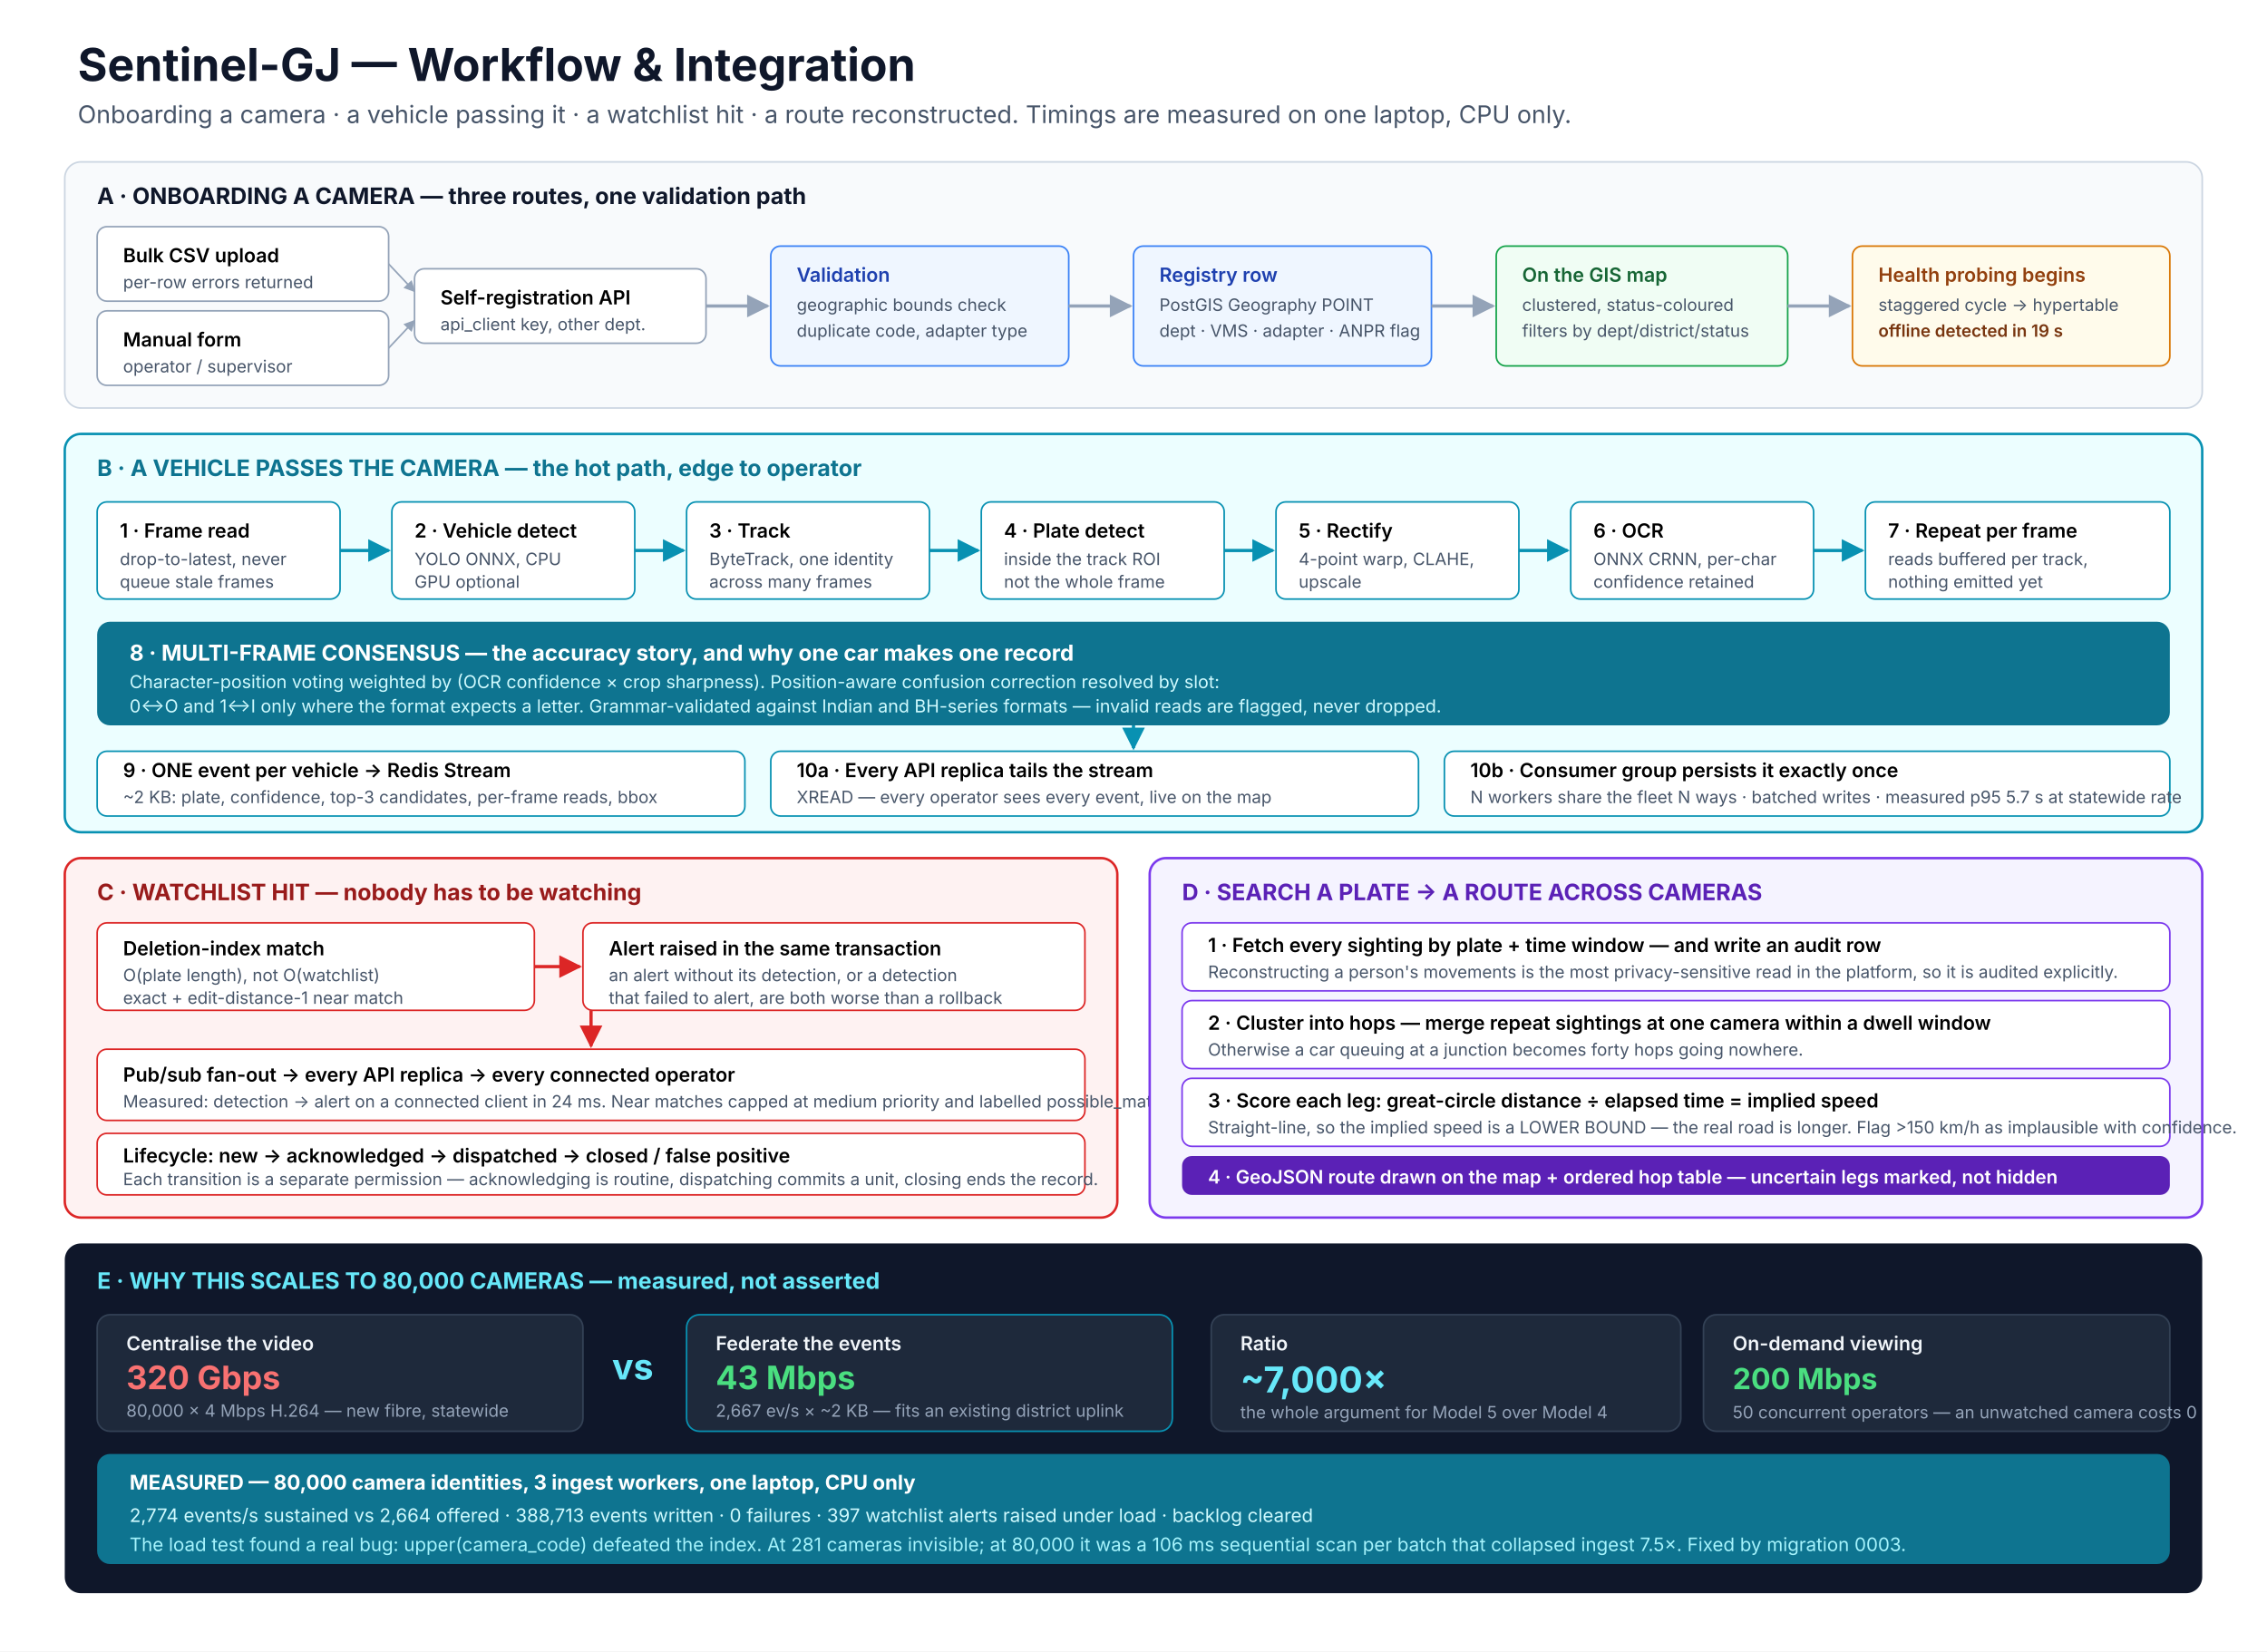
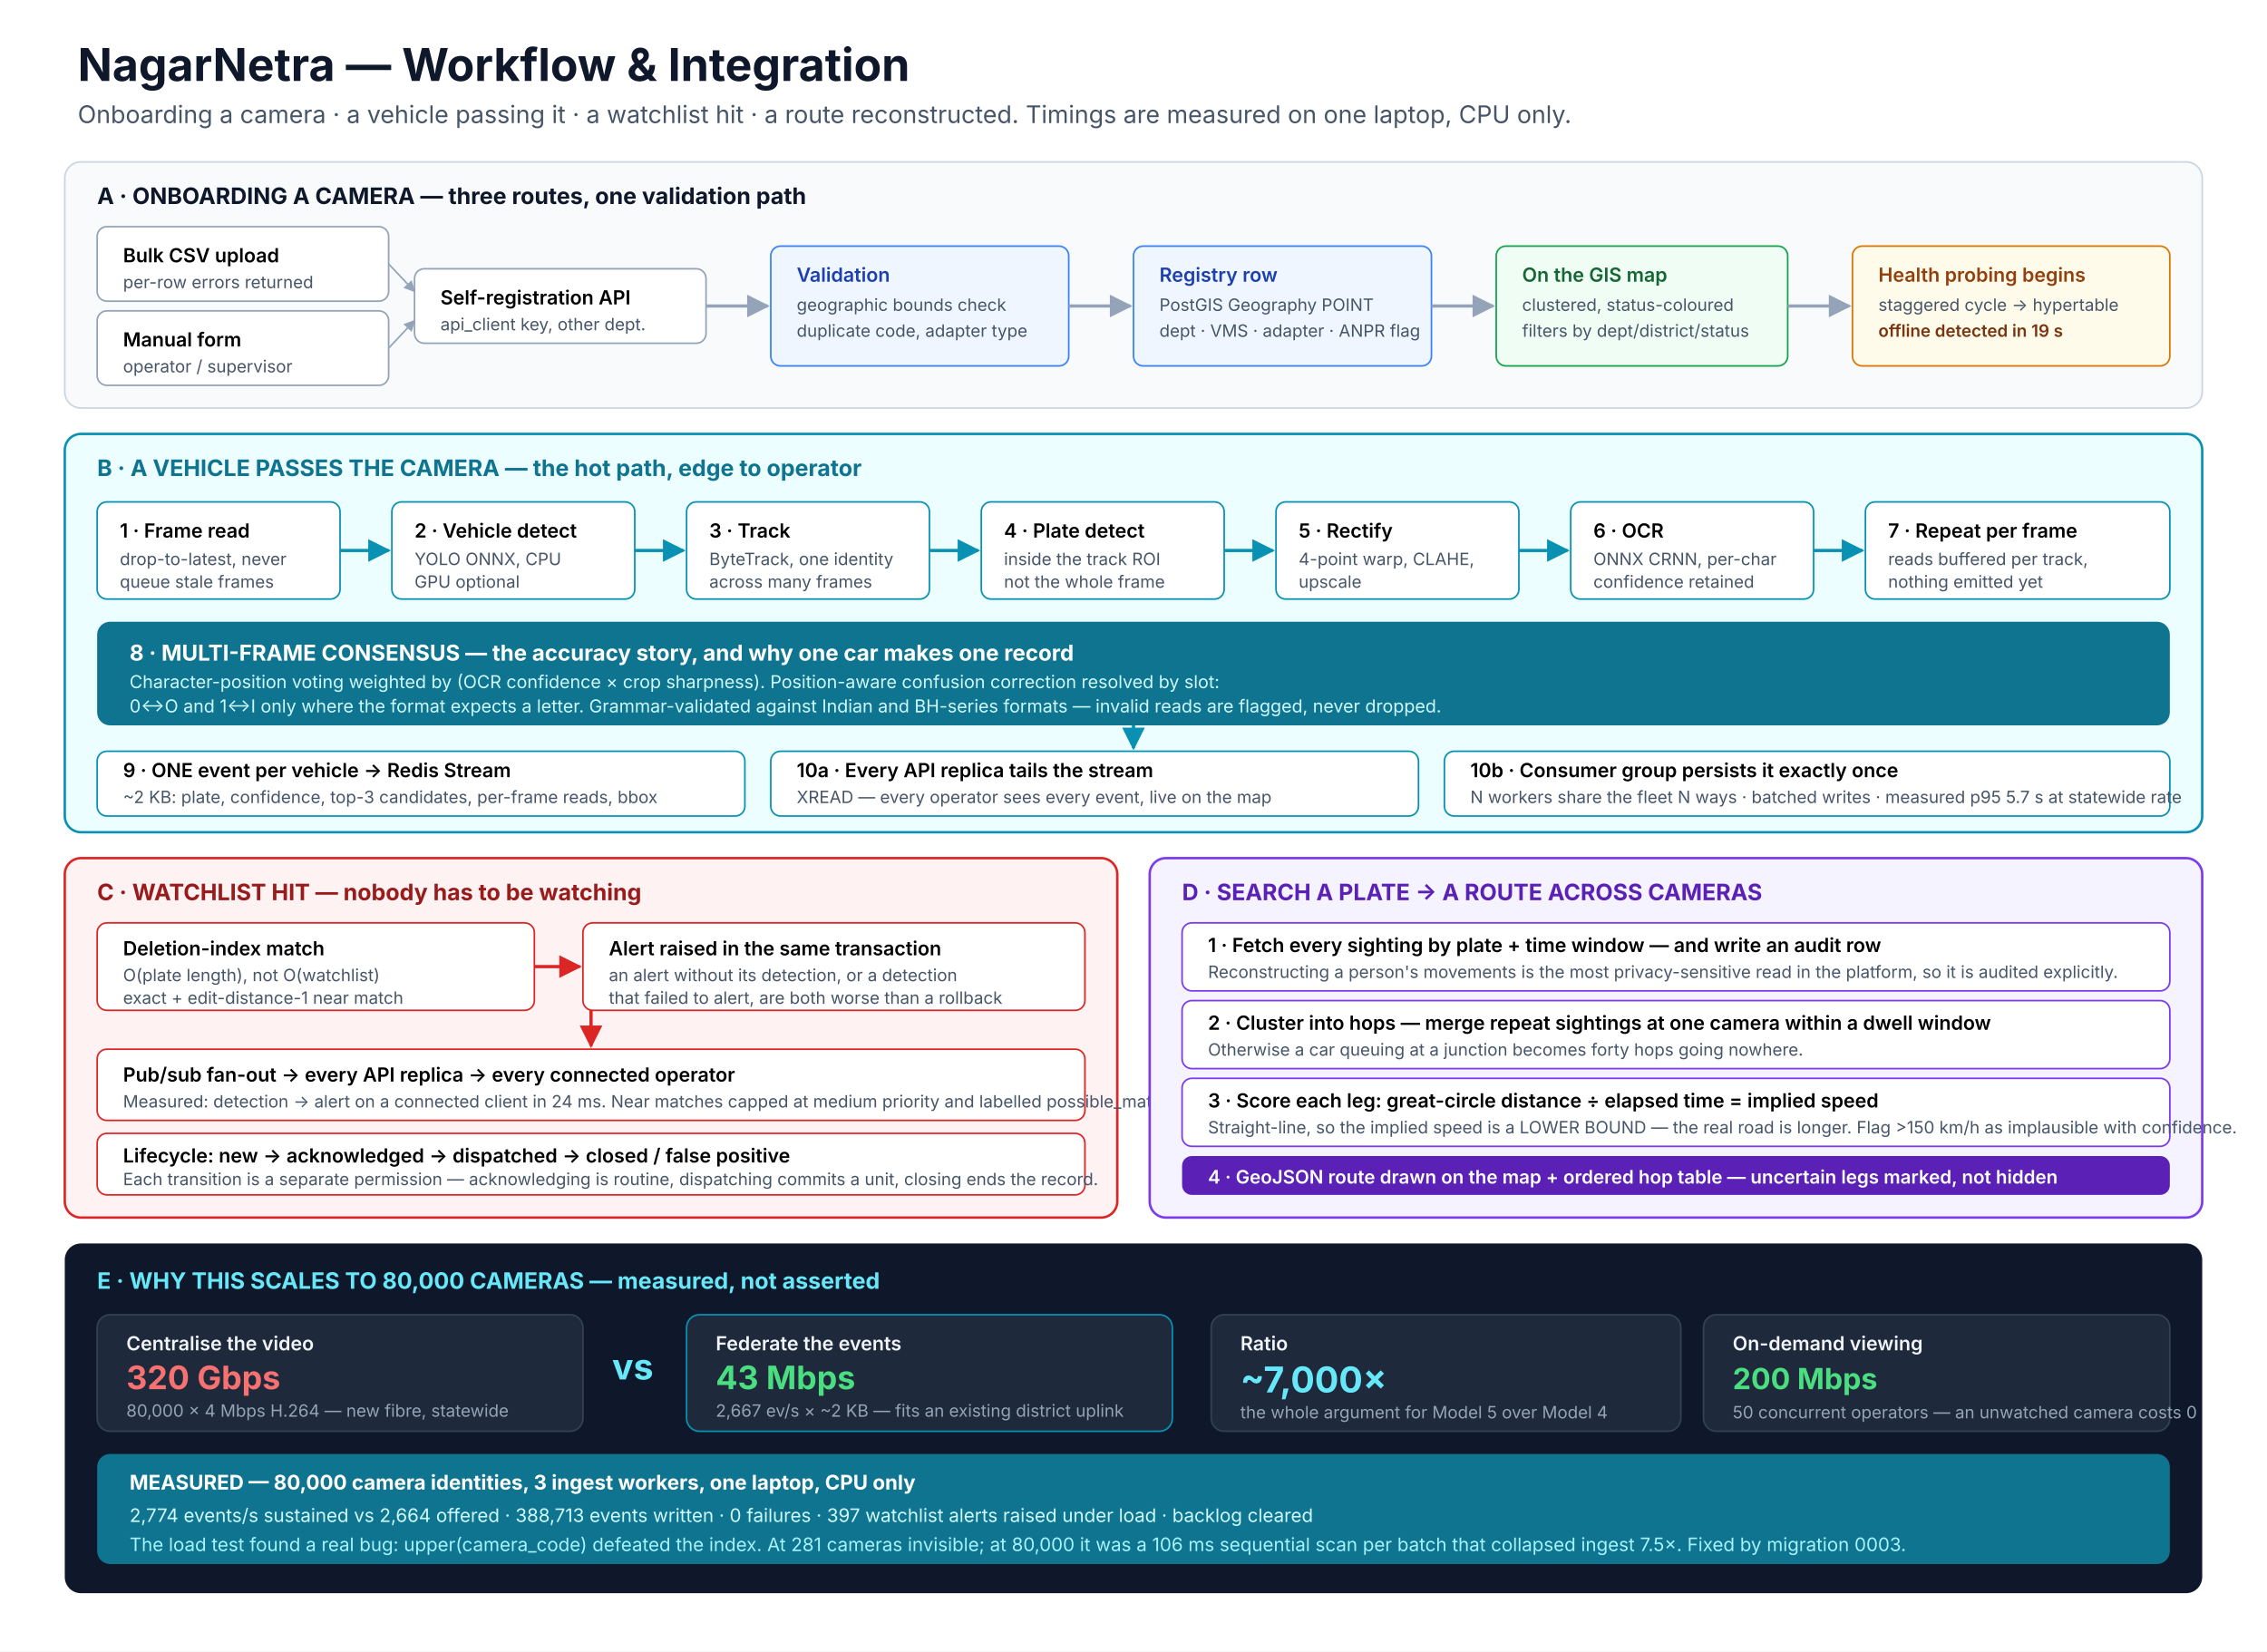
<svg xmlns="http://www.w3.org/2000/svg" viewBox="0 0 1400 1020" width="1400" height="1020" font-family="Inter, Segoe UI, Helvetica, Arial, sans-serif">
  <defs>
    <marker id="a" viewBox="0 0 10 10" refX="9" refY="5" markerWidth="7" markerHeight="7" orient="auto-start-reverse">
      <path d="M 0 0 L 10 5 L 0 10 z" fill="#0891b2" />
    </marker>
    <marker id="ag" viewBox="0 0 10 10" refX="9" refY="5" markerWidth="7" markerHeight="7" orient="auto-start-reverse">
      <path d="M 0 0 L 10 5 L 0 10 z" fill="#94a3b8" />
    </marker>
    <marker id="ar" viewBox="0 0 10 10" refX="9" refY="5" markerWidth="7" markerHeight="7" orient="auto-start-reverse">
      <path d="M 0 0 L 10 5 L 0 10 z" fill="#dc2626" />
    </marker>
  </defs>
  <rect width="1400" height="1020" fill="#ffffff" />
-   <text x="48" y="50" font-size="28" font-weight="700" fill="#0f172a">Sentinel-GJ — Workflow &amp; Integration</text>
+   <text x="48" y="50" font-size="28" font-weight="700" fill="#0f172a">NagarNetra — Workflow &amp; Integration</text>
  <text x="48" y="76" font-size="15" fill="#475569">Onboarding a camera · a vehicle passing it · a watchlist hit · a route reconstructed. Timings are measured on one laptop, CPU only.</text>
  <rect x="40" y="100" width="1320" height="152" rx="10" fill="#f8fafc" stroke="#cbd5e1" />
  <text x="60" y="126" font-size="14" font-weight="700" fill="#0f172a">A · ONBOARDING A CAMERA — three routes, one validation path</text>
  <g font-size="12">
    <rect x="60" y="140" width="180" height="46" rx="6" fill="#fff" stroke="#94a3b8" />
    <text x="76" y="162" font-weight="600">Bulk CSV upload</text>
    <text x="76" y="178" font-size="10.5" fill="#475569">per-row errors returned</text>
    <rect x="60" y="192" width="180" height="46" rx="6" fill="#fff" stroke="#94a3b8" />
    <text x="76" y="214" font-weight="600">Manual form</text>
    <text x="76" y="230" font-size="10.5" fill="#475569">operator / supervisor</text>
    <rect x="256" y="166" width="180" height="46" rx="6" fill="#fff" stroke="#94a3b8" />
    <text x="272" y="188" font-weight="600">Self-registration API</text>
    <text x="272" y="204" font-size="10.5" fill="#475569">api_client key, other dept.</text>
    <line x1="240" y1="163" x2="256" y2="180" stroke="#94a3b8" marker-end="url(#ag)" />
    <line x1="240" y1="215" x2="256" y2="198" stroke="#94a3b8" marker-end="url(#ag)" />
    <line x1="436" y1="189" x2="474" y2="189" stroke="#94a3b8" stroke-width="2" marker-end="url(#ag)" />
    <rect x="476" y="152" width="184" height="74" rx="6" fill="#eff6ff" stroke="#3b82f6" />
    <text x="492" y="174" font-weight="600" fill="#1e40af">Validation</text>
    <text x="492" y="192" font-size="10.5" fill="#475569">geographic bounds check</text>
    <text x="492" y="208" font-size="10.5" fill="#475569">duplicate code, adapter type</text>
    <line x1="660" y1="189" x2="698" y2="189" stroke="#94a3b8" stroke-width="2" marker-end="url(#ag)" />
    <rect x="700" y="152" width="184" height="74" rx="6" fill="#eff6ff" stroke="#3b82f6" />
    <text x="716" y="174" font-weight="600" fill="#1e40af">Registry row</text>
    <text x="716" y="192" font-size="10.5" fill="#475569">PostGIS Geography POINT</text>
    <text x="716" y="208" font-size="10.5" fill="#475569">dept · VMS · adapter · ANPR flag</text>
    <line x1="884" y1="189" x2="922" y2="189" stroke="#94a3b8" stroke-width="2" marker-end="url(#ag)" />
    <rect x="924" y="152" width="180" height="74" rx="6" fill="#f0fdf4" stroke="#16a34a" />
    <text x="940" y="174" font-weight="600" fill="#166534">On the GIS map</text>
    <text x="940" y="192" font-size="10.5" fill="#475569">clustered, status-coloured</text>
    <text x="940" y="208" font-size="10.5" fill="#475569">filters by dept/district/status</text>
    <line x1="1104" y1="189" x2="1142" y2="189" stroke="#94a3b8" stroke-width="2" marker-end="url(#ag)" />
    <rect x="1144" y="152" width="196" height="74" rx="6" fill="#fffbeb" stroke="#d97706" />
    <text x="1160" y="174" font-weight="600" fill="#92400e">Health probing begins</text>
    <text x="1160" y="192" font-size="10.5" fill="#475569">staggered cycle → hypertable</text>
    <text x="1160" y="208" font-size="10.5" fill="#78350f" font-weight="600">offline detected in 19 s</text>
  </g>
  <rect x="40" y="268" width="1320" height="246" rx="10" fill="#ecfeff" stroke="#0891b2" stroke-width="1.5" />
  <text x="60" y="294" font-size="14" font-weight="700" fill="#0e7490">B · A VEHICLE PASSES THE CAMERA — the hot path, edge to operator</text>
  <g font-size="11.5">
    <rect x="60" y="310" width="150" height="60" rx="6" fill="#fff" stroke="#0891b2" />
    <text x="74" y="332" font-weight="600" font-size="12">1 · Frame read</text>
    <text x="74" y="349" font-size="10.5" fill="#475569">drop-to-latest, never</text>
    <text x="74" y="363" font-size="10.5" fill="#475569">queue stale frames</text>
    <line x1="210" y1="340" x2="240" y2="340" stroke="#0891b2" stroke-width="2" marker-end="url(#a)" />
    <rect x="242" y="310" width="150" height="60" rx="6" fill="#fff" stroke="#0891b2" />
    <text x="256" y="332" font-weight="600" font-size="12">2 · Vehicle detect</text>
    <text x="256" y="349" font-size="10.5" fill="#475569">YOLO ONNX, CPU</text>
    <text x="256" y="363" font-size="10.5" fill="#475569">GPU optional</text>
    <line x1="392" y1="340" x2="422" y2="340" stroke="#0891b2" stroke-width="2" marker-end="url(#a)" />
    <rect x="424" y="310" width="150" height="60" rx="6" fill="#fff" stroke="#0891b2" />
    <text x="438" y="332" font-weight="600" font-size="12">3 · Track</text>
    <text x="438" y="349" font-size="10.5" fill="#475569">ByteTrack, one identity</text>
    <text x="438" y="363" font-size="10.5" fill="#475569">across many frames</text>
    <line x1="574" y1="340" x2="604" y2="340" stroke="#0891b2" stroke-width="2" marker-end="url(#a)" />
    <rect x="606" y="310" width="150" height="60" rx="6" fill="#fff" stroke="#0891b2" />
    <text x="620" y="332" font-weight="600" font-size="12">4 · Plate detect</text>
    <text x="620" y="349" font-size="10.5" fill="#475569">inside the track ROI</text>
    <text x="620" y="363" font-size="10.5" fill="#475569">not the whole frame</text>
    <line x1="756" y1="340" x2="786" y2="340" stroke="#0891b2" stroke-width="2" marker-end="url(#a)" />
    <rect x="788" y="310" width="150" height="60" rx="6" fill="#fff" stroke="#0891b2" />
    <text x="802" y="332" font-weight="600" font-size="12">5 · Rectify</text>
    <text x="802" y="349" font-size="10.5" fill="#475569">4-point warp, CLAHE,</text>
    <text x="802" y="363" font-size="10.5" fill="#475569">upscale</text>
    <line x1="938" y1="340" x2="968" y2="340" stroke="#0891b2" stroke-width="2" marker-end="url(#a)" />
    <rect x="970" y="310" width="150" height="60" rx="6" fill="#fff" stroke="#0891b2" />
    <text x="984" y="332" font-weight="600" font-size="12">6 · OCR</text>
    <text x="984" y="349" font-size="10.5" fill="#475569">ONNX CRNN, per-char</text>
    <text x="984" y="363" font-size="10.5" fill="#475569">confidence retained</text>
    <line x1="1120" y1="340" x2="1150" y2="340" stroke="#0891b2" stroke-width="2" marker-end="url(#a)" />
    <rect x="1152" y="310" width="188" height="60" rx="6" fill="#fff" stroke="#0891b2" />
    <text x="1166" y="332" font-weight="600" font-size="12">7 · Repeat per frame</text>
    <text x="1166" y="349" font-size="10.5" fill="#475569">reads buffered per track,</text>
    <text x="1166" y="363" font-size="10.5" fill="#475569">nothing emitted yet</text>
  </g>
  <rect x="60" y="384" width="1280" height="64" rx="8" fill="#0e7490" />
  <text x="80" y="408" font-size="13.5" font-weight="700" fill="#ffffff">8 · MULTI-FRAME CONSENSUS — the accuracy story, and why one car makes one record</text>
  <text x="80" y="425" font-size="11" fill="#cffafe">Character-position voting weighted by (OCR confidence × crop sharpness). Position-aware confusion correction resolved by slot:</text>
  <text x="80" y="440" font-size="11" fill="#cffafe">0↔O and 1↔I only where the format expects a letter. Grammar-validated against Indian and BH-series formats — invalid reads are flagged, never dropped.</text>
  <g font-size="11.5">
    <line x1="700" y1="448" x2="700" y2="462" stroke="#0891b2" stroke-width="2" marker-end="url(#a)" />
    <rect x="60" y="464" width="400" height="40" rx="6" fill="#fff" stroke="#0891b2" />
    <text x="76" y="480" font-weight="600" font-size="12">9 · ONE event per vehicle → Redis Stream</text>
    <text x="76" y="496" font-size="10.5" fill="#475569">~2 KB: plate, confidence, top-3 candidates, per-frame reads, bbox</text>
    <rect x="476" y="464" width="400" height="40" rx="6" fill="#fff" stroke="#0891b2" />
    <text x="492" y="480" font-weight="600" font-size="12">10a · Every API replica tails the stream</text>
    <text x="492" y="496" font-size="10.5" fill="#475569">XREAD — every operator sees every event, live on the map</text>
    <rect x="892" y="464" width="448" height="40" rx="6" fill="#fff" stroke="#0891b2" />
    <text x="908" y="480" font-weight="600" font-size="12">10b · Consumer group persists it exactly once</text>
    <text x="908" y="496" font-size="10.5" fill="#475569">N workers share the fleet N ways · batched writes · measured p95 5.7 s at statewide rate</text>
  </g>
  <rect x="40" y="530" width="650" height="222" rx="10" fill="#fef2f2" stroke="#dc2626" stroke-width="1.5" />
  <text x="60" y="556" font-size="14" font-weight="700" fill="#991b1b">C · WATCHLIST HIT — nobody has to be watching</text>
  <g font-size="11.5">
    <rect x="60" y="570" width="270" height="54" rx="6" fill="#fff" stroke="#dc2626" />
    <text x="76" y="590" font-weight="600" font-size="12">Deletion-index match</text>
    <text x="76" y="606" font-size="10.5" fill="#475569">O(plate length), not O(watchlist)</text>
    <text x="76" y="620" font-size="10.5" fill="#475569">exact + edit-distance-1 near match</text>
    <line x1="330" y1="597" x2="358" y2="597" stroke="#dc2626" stroke-width="2" marker-end="url(#ar)" />
    <rect x="360" y="570" width="310" height="54" rx="6" fill="#fff" stroke="#dc2626" />
    <text x="376" y="590" font-weight="600" font-size="12">Alert raised in the same transaction</text>
    <text x="376" y="606" font-size="10.5" fill="#475569">an alert without its detection, or a detection</text>
    <text x="376" y="620" font-size="10.5" fill="#475569">that failed to alert, are both worse than a rollback</text>
    <line x1="365" y1="624" x2="365" y2="646" stroke="#dc2626" stroke-width="2" marker-end="url(#ar)" />
    <rect x="60" y="648" width="610" height="44" rx="6" fill="#fff" stroke="#dc2626" />
    <text x="76" y="668" font-weight="600" font-size="12">Pub/sub fan-out → every API replica → every connected operator</text>
    <text x="76" y="684" font-size="10.5" fill="#475569">Measured: detection → alert on a connected client in 24 ms. Near matches capped at medium priority and labelled possible_match.</text>
    <rect x="60" y="700" width="610" height="38" rx="6" fill="#fff" stroke="#dc2626" />
    <text x="76" y="718" font-weight="600" font-size="12">Lifecycle: new → acknowledged → dispatched → closed / false positive</text>
    <text x="76" y="732" font-size="10.5" fill="#475569">Each transition is a separate permission — acknowledging is routine, dispatching commits a unit, closing ends the record.</text>
  </g>
  <rect x="710" y="530" width="650" height="222" rx="10" fill="#f5f3ff" stroke="#7c3aed" stroke-width="1.5" />
  <text x="730" y="556" font-size="14" font-weight="700" fill="#5b21b6">D · SEARCH A PLATE → A ROUTE ACROSS CAMERAS</text>
  <g font-size="11.5">
    <rect x="730" y="570" width="610" height="42" rx="6" fill="#fff" stroke="#7c3aed" />
    <text x="746" y="588" font-weight="600" font-size="12">1 · Fetch every sighting by plate + time window — and write an audit row</text>
    <text x="746" y="604" font-size="10.5" fill="#475569">Reconstructing a person's movements is the most privacy-sensitive read in the platform, so it is audited explicitly.</text>
    <rect x="730" y="618" width="610" height="42" rx="6" fill="#fff" stroke="#7c3aed" />
    <text x="746" y="636" font-weight="600" font-size="12">2 · Cluster into hops — merge repeat sightings at one camera within a dwell window</text>
    <text x="746" y="652" font-size="10.5" fill="#475569">Otherwise a car queuing at a junction becomes forty hops going nowhere.</text>
    <rect x="730" y="666" width="610" height="42" rx="6" fill="#fff" stroke="#7c3aed" />
    <text x="746" y="684" font-weight="600" font-size="12">3 · Score each leg: great-circle distance ÷ elapsed time = implied speed</text>
    <text x="746" y="700" font-size="10.5" fill="#475569">Straight-line, so the implied speed is a LOWER BOUND — the real road is longer. Flag &gt;150 km/h as implausible with confidence.</text>
    <rect x="730" y="714" width="610" height="24" rx="6" fill="#5b21b6" />
    <text x="746" y="731" font-size="11.5" font-weight="600" fill="#ffffff">4 · GeoJSON route drawn on the map + ordered hop table — uncertain legs marked, not hidden</text>
  </g>
  <rect x="40" y="768" width="1320" height="216" rx="10" fill="#0f172a" />
  <text x="60" y="796" font-size="14" font-weight="700" fill="#67e8f9">E · WHY THIS SCALES TO 80,000 CAMERAS — measured, not asserted</text>
  <g font-size="12">
    <rect x="60" y="812" width="300" height="72" rx="8" fill="#1e293b" stroke="#334155" />
    <text x="78" y="834" fill="#f1f5f9" font-weight="600">Centralise the video</text>
    <text x="78" y="858" fill="#f87171" font-size="20" font-weight="700">320 Gbps</text>
    <text x="78" y="875" fill="#94a3b8" font-size="10.5">80,000 × 4 Mbps H.264 — new fibre, statewide</text>
    <text x="378" y="852" fill="#67e8f9" font-size="22" font-weight="700">vs</text>
    <rect x="424" y="812" width="300" height="72" rx="8" fill="#1e293b" stroke="#0891b2" />
    <text x="442" y="834" fill="#f1f5f9" font-weight="600">Federate the events</text>
    <text x="442" y="858" fill="#4ade80" font-size="20" font-weight="700">43 Mbps</text>
    <text x="442" y="875" fill="#94a3b8" font-size="10.5">2,667 ev/s × ~2 KB — fits an existing district uplink</text>
    <rect x="748" y="812" width="290" height="72" rx="8" fill="#1e293b" stroke="#334155" />
    <text x="766" y="834" fill="#f1f5f9" font-weight="600">Ratio</text>
    <text x="766" y="860" fill="#67e8f9" font-size="22" font-weight="700">~7,000×</text>
    <text x="766" y="876" fill="#94a3b8" font-size="10.5">the whole argument for Model 5 over Model 4</text>
    <rect x="1052" y="812" width="288" height="72" rx="8" fill="#1e293b" stroke="#334155" />
    <text x="1070" y="834" fill="#f1f5f9" font-weight="600">On-demand viewing</text>
    <text x="1070" y="858" fill="#4ade80" font-size="18" font-weight="700">200 Mbps</text>
    <text x="1070" y="876" fill="#94a3b8" font-size="10.5">50 concurrent operators — an unwatched camera costs 0</text>
  </g>
  <rect x="60" y="898" width="1280" height="68" rx="8" fill="#0e7490" />
  <text x="80" y="920" font-size="12.5" font-weight="700" fill="#ffffff">MEASURED — 80,000 camera identities, 3 ingest workers, one laptop, CPU only</text>
  <text x="80" y="940" font-size="11.5" fill="#cffafe">2,774 events/s sustained vs 2,664 offered · 388,713 events written · 0 failures · 397 watchlist alerts raised under load · backlog cleared</text>
  <text x="80" y="958" font-size="11.5" fill="#a5f3fc">The load test found a real bug: upper(camera_code) defeated the index. At 281 cameras invisible; at 80,000 it was a 106 ms sequential scan per batch that collapsed ingest 7.5×. Fixed by migration 0003.</text>
</svg>
